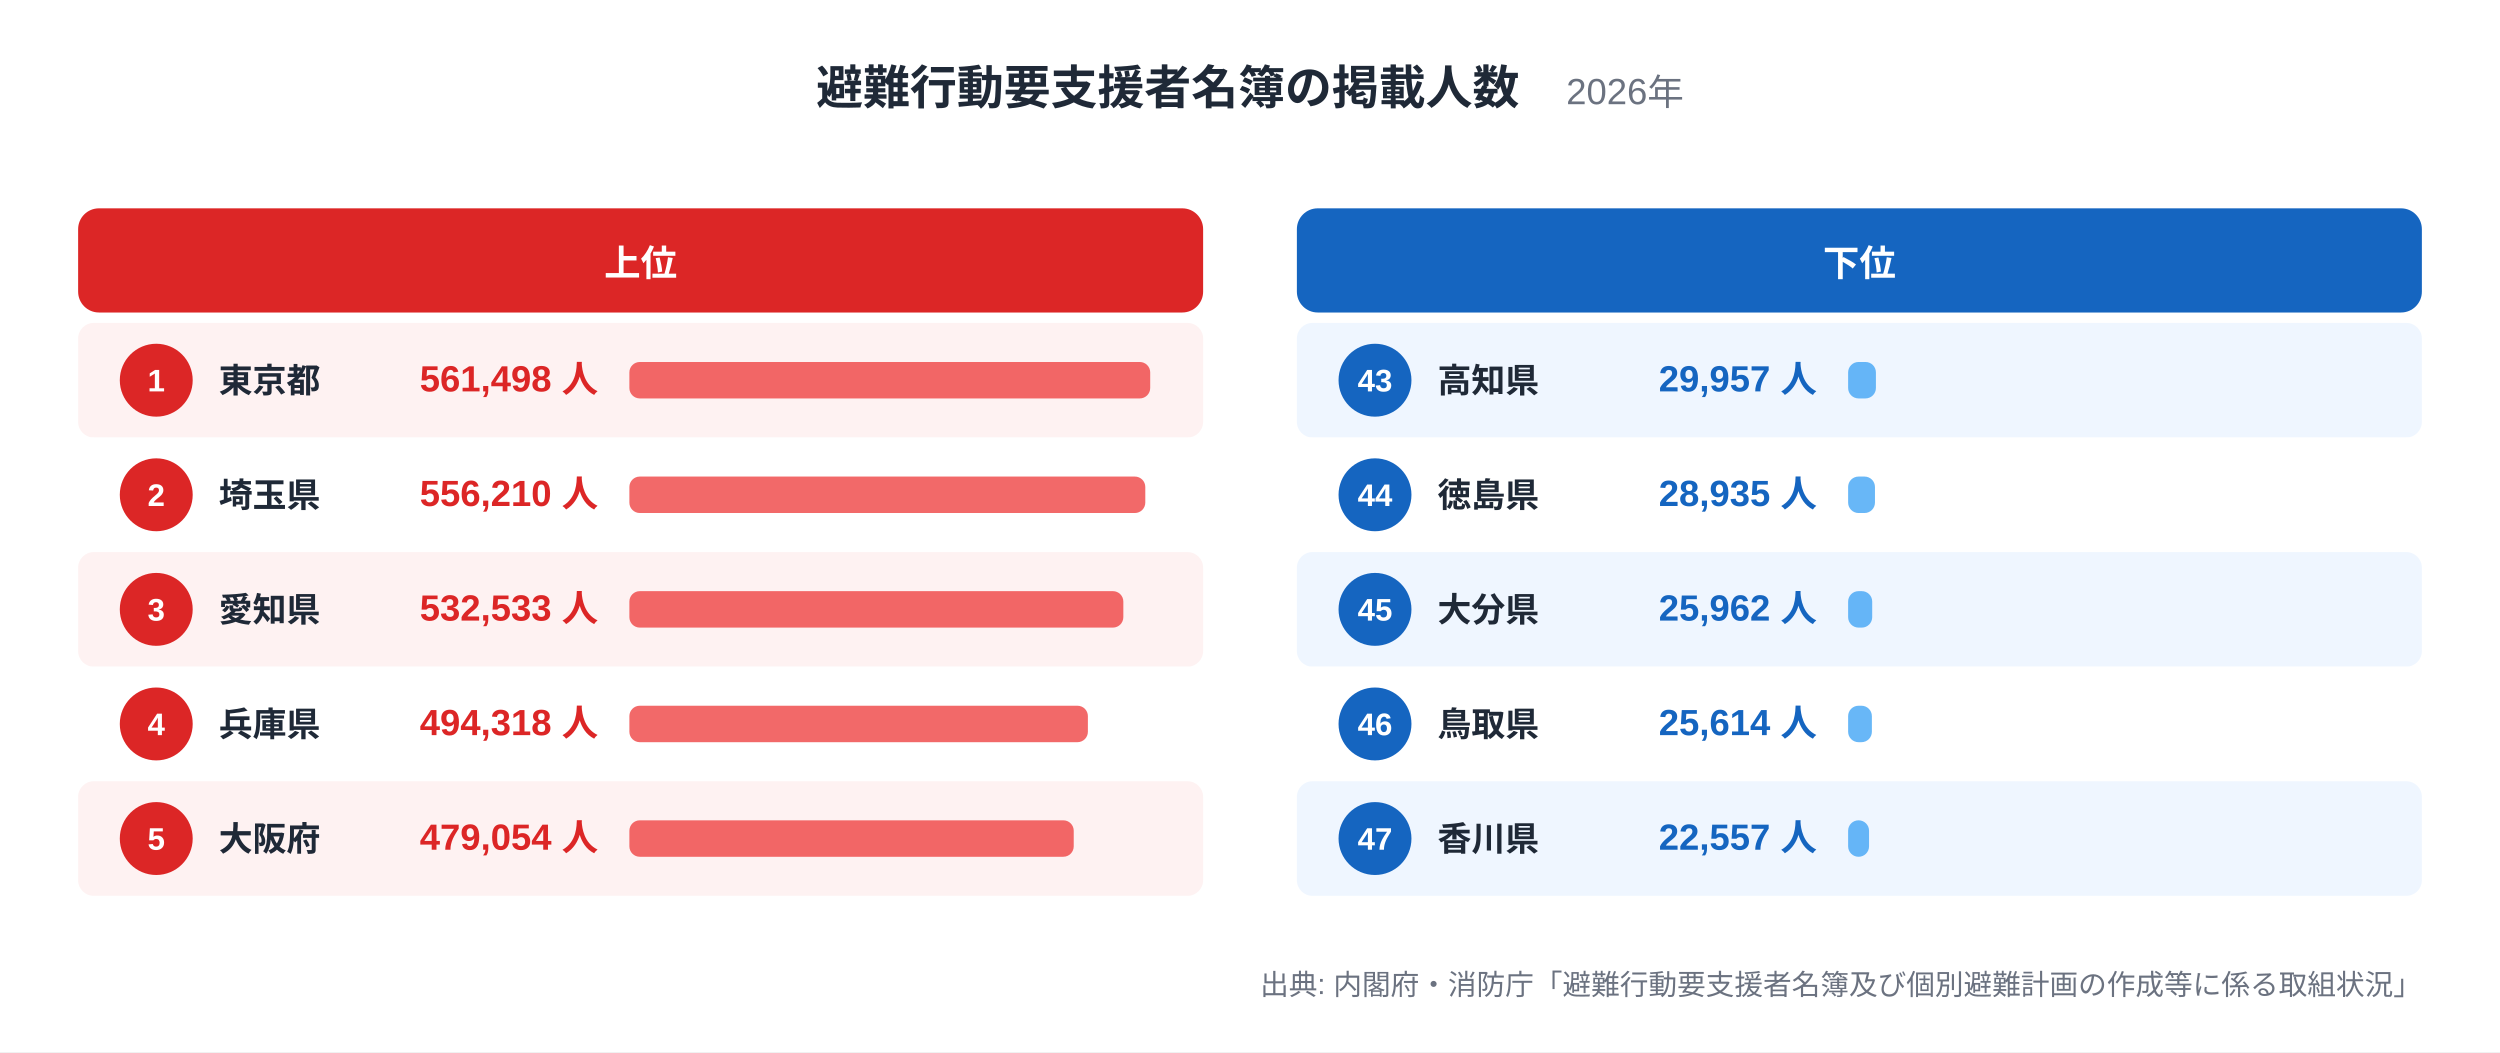
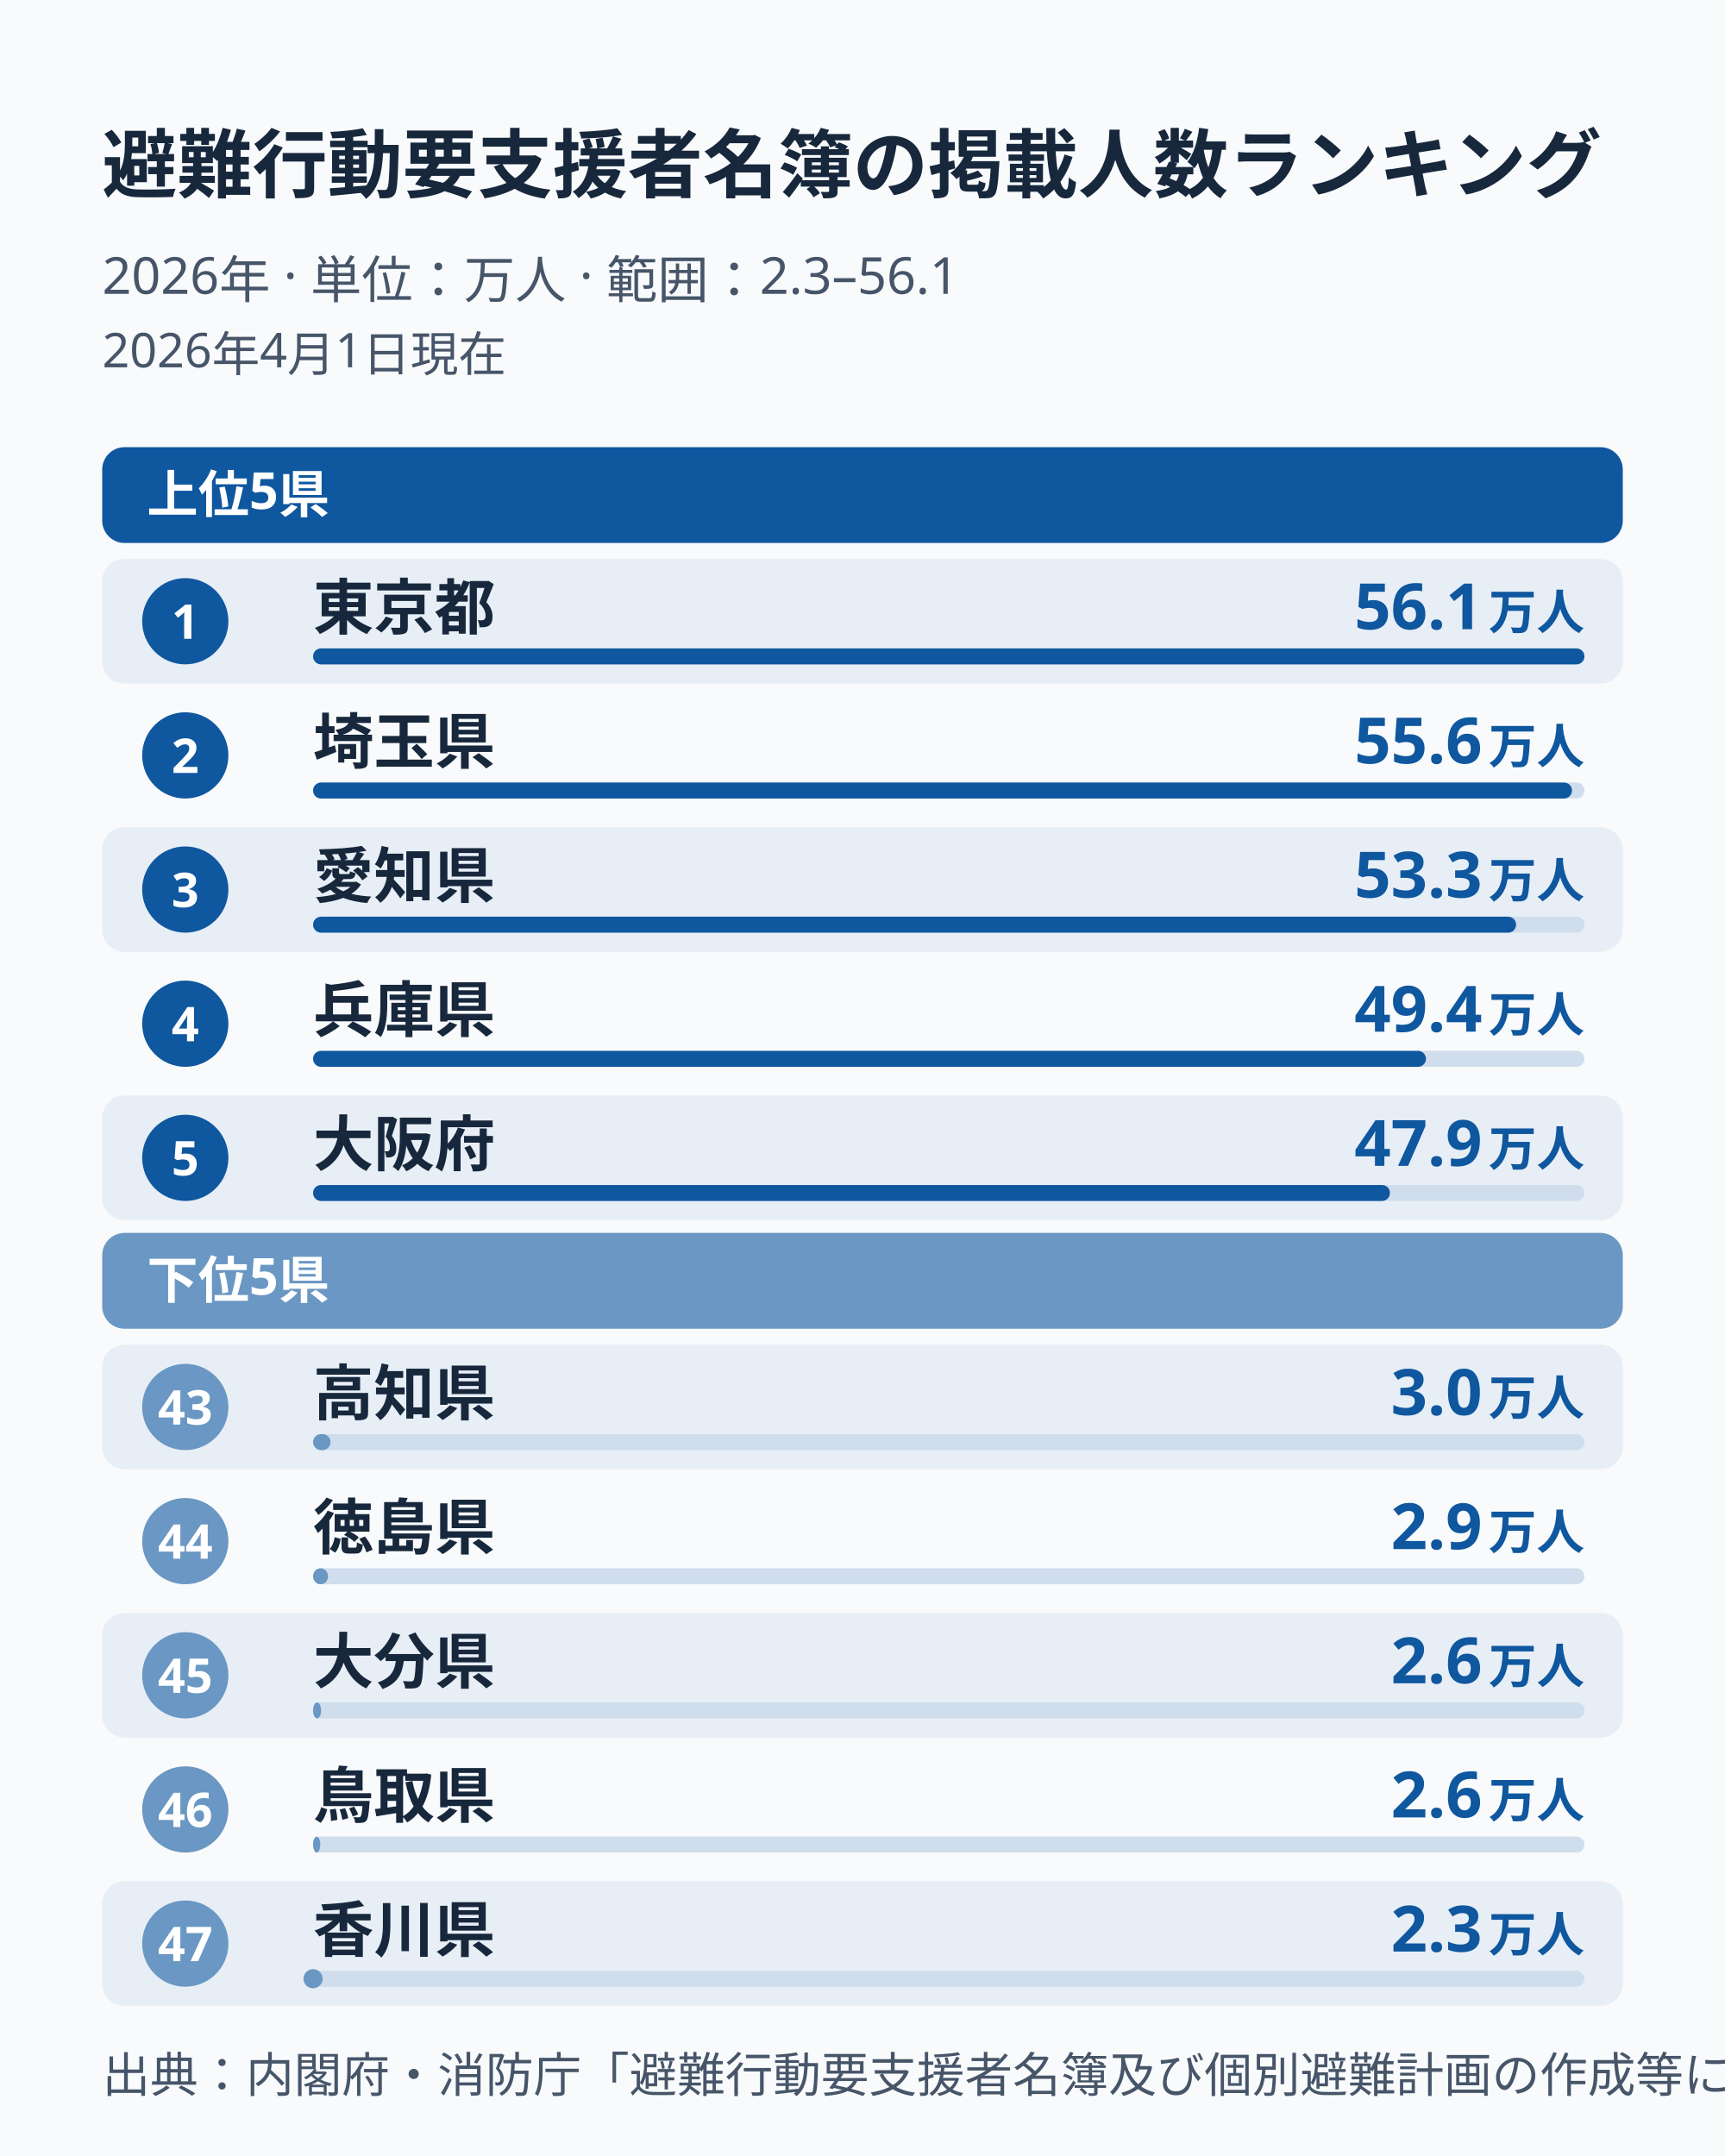
- <svg xmlns="http://www.w3.org/2000/svg" width="960" height="404" viewBox="0 0 960 404" font-family="'Helvetica Neue', Arial, 'Hiragino Kaku Gothic ProN', sans-serif" role="img" aria-label="避難行動要支援者名簿の掲載人数">
-   <style>
-     .svg-bg{fill:#ffffff}
-     .svg-plot{fill:#f9fafb}
-     .svg-plot-border{stroke:#d1d5db}
-     .svg-title{fill:#1f2937}
-     .svg-axis{fill:#374151}
-     .svg-tick{fill:#6b7280}
-     .svg-grid{stroke:#e5e7eb}
-     @media (prefers-color-scheme:dark){
-     .svg-bg{fill:#0f172a}
-     .svg-plot{fill:#1e293b}
-     .svg-plot-border{stroke:#334155}
-     .svg-title{fill:#e2e8f0}
-     .svg-axis{fill:#cbd5e1}
-     .svg-tick{fill:#94a3b8}
-     .svg-grid{stroke:#334155}
-     }
-   </style>
-   <rect width="960" height="404" class="svg-bg" />
-   <text x="480" y="40" text-anchor="middle" font-size="18" font-weight="bold" class="svg-title">避難行動要支援者名簿の掲載人数　<tspan font-size="14" font-weight="normal" class="svg-tick">2026年</tspan>
-   </text>
-   <rect x="30" y="80" width="432" height="40" rx="8" fill="#dc2626" />
-   <text x="246" y="106" text-anchor="middle" font-size="14" font-weight="bold" fill="#ffffff">上位</text>
-   <rect x="30" y="124" width="432" height="44" rx="6" fill="#fef2f2" />
-   <circle cx="60" cy="146" r="14" fill="#dc2626" />
-   <text x="60" y="150.3" text-anchor="middle" font-size="12" font-weight="bold" fill="#ffffff">1</text>
-   <text x="84" y="150.7" font-size="13" font-weight="bold" fill="#1f2937">東京都</text>
-   <text x="229.68" y="150.3" text-anchor="end" font-size="14" font-weight="700" fill="#dc2626">561,498 人</text>
-   <rect x="241.68" y="139" width="200" height="14" rx="4" fill="#ef4444" opacity="0.8" />
-   <rect x="30" y="168" width="432" height="44" rx="6" fill="#ffffff" />
-   <circle cx="60" cy="190" r="14" fill="#dc2626" />
-   <text x="60" y="194.3" text-anchor="middle" font-size="12" font-weight="bold" fill="#ffffff">2</text>
-   <text x="84" y="194.7" font-size="13" font-weight="bold" fill="#1f2937">埼玉県</text>
-   <text x="229.68" y="194.3" text-anchor="end" font-size="14" font-weight="700" fill="#dc2626">556,210 人</text>
-   <rect x="241.68" y="183" width="198.116" height="14" rx="4" fill="#ef4444" opacity="0.8" />
-   <rect x="30" y="212" width="432" height="44" rx="6" fill="#fef2f2" />
-   <circle cx="60" cy="234" r="14" fill="#dc2626" />
-   <text x="60" y="238.3" text-anchor="middle" font-size="12" font-weight="bold" fill="#ffffff">3</text>
-   <text x="84" y="238.7" font-size="13" font-weight="bold" fill="#1f2937">愛知県</text>
-   <text x="229.68" y="238.3" text-anchor="end" font-size="14" font-weight="700" fill="#dc2626">532,533 人</text>
-   <rect x="241.68" y="227" width="189.683" height="14" rx="4" fill="#ef4444" opacity="0.8" />
-   <rect x="30" y="256" width="432" height="44" rx="6" fill="#ffffff" />
-   <circle cx="60" cy="278" r="14" fill="#dc2626" />
-   <text x="60" y="282.3" text-anchor="middle" font-size="12" font-weight="bold" fill="#ffffff">4</text>
-   <text x="84" y="282.7" font-size="13" font-weight="bold" fill="#1f2937">兵庫県</text>
-   <text x="229.68" y="282.3" text-anchor="end" font-size="14" font-weight="700" fill="#dc2626">494,318 人</text>
-   <rect x="241.68" y="271" width="176.071" height="14" rx="4" fill="#ef4444" opacity="0.8" />
-   <rect x="30" y="300" width="432" height="44" rx="6" fill="#fef2f2" />
-   <circle cx="60" cy="322" r="14" fill="#dc2626" />
-   <text x="60" y="326.3" text-anchor="middle" font-size="12" font-weight="bold" fill="#ffffff">5</text>
-   <text x="84" y="326.7" font-size="13" font-weight="bold" fill="#1f2937">大阪府</text>
-   <text x="229.68" y="326.3" text-anchor="end" font-size="14" font-weight="700" fill="#dc2626">479,054 人</text>
-   <rect x="241.68" y="315" width="170.634" height="14" rx="4" fill="#ef4444" opacity="0.8" />
-   <rect x="498" y="80" width="432" height="40" rx="8" fill="#1565c0" />
-   <text x="714" y="106" text-anchor="middle" font-size="14" font-weight="bold" fill="#ffffff">下位</text>
-   <rect x="498" y="124" width="432" height="44" rx="6" fill="#eff6ff" />
-   <circle cx="528" cy="146" r="14" fill="#1565c0" />
-   <text x="528" y="150.3" text-anchor="middle" font-size="12" font-weight="bold" fill="#ffffff">43</text>
-   <text x="552" y="150.7" font-size="13" font-weight="bold" fill="#1f2937">高知県</text>
-   <text x="697.68" y="150.3" text-anchor="end" font-size="14" font-weight="700" fill="#1565c0">29,957 人</text>
-   <rect x="709.68" y="139" width="10.67" height="14" rx="4" fill="#42a5f5" opacity="0.8" />
-   <rect x="498" y="168" width="432" height="44" rx="6" fill="#ffffff" />
-   <circle cx="528" cy="190" r="14" fill="#1565c0" />
-   <text x="528" y="194.3" text-anchor="middle" font-size="12" font-weight="bold" fill="#ffffff">44</text>
-   <text x="552" y="194.7" font-size="13" font-weight="bold" fill="#1f2937">徳島県</text>
-   <text x="697.68" y="194.3" text-anchor="end" font-size="14" font-weight="700" fill="#1565c0">28,935 人</text>
-   <rect x="709.68" y="183" width="10.306" height="14" rx="4" fill="#42a5f5" opacity="0.8" />
-   <rect x="498" y="212" width="432" height="44" rx="6" fill="#eff6ff" />
-   <circle cx="528" cy="234" r="14" fill="#1565c0" />
-   <text x="528" y="238.3" text-anchor="middle" font-size="12" font-weight="bold" fill="#ffffff">45</text>
-   <text x="552" y="238.7" font-size="13" font-weight="bold" fill="#1f2937">大分県</text>
-   <text x="697.68" y="238.3" text-anchor="end" font-size="14" font-weight="700" fill="#1565c0">25,962 人</text>
-   <rect x="709.68" y="227" width="9.247" height="14" rx="4" fill="#42a5f5" opacity="0.8" />
-   <rect x="498" y="256" width="432" height="44" rx="6" fill="#ffffff" />
-   <circle cx="528" cy="278" r="14" fill="#1565c0" />
-   <text x="528" y="282.3" text-anchor="middle" font-size="12" font-weight="bold" fill="#ffffff">46</text>
-   <text x="552" y="282.7" font-size="13" font-weight="bold" fill="#1f2937">鳥取県</text>
-   <text x="697.68" y="282.3" text-anchor="end" font-size="14" font-weight="700" fill="#1565c0">25,614 人</text>
-   <rect x="709.68" y="271" width="9.123" height="14" rx="4" fill="#42a5f5" opacity="0.8" />
-   <rect x="498" y="300" width="432" height="44" rx="6" fill="#eff6ff" />
-   <circle cx="528" cy="322" r="14" fill="#1565c0" />
-   <text x="528" y="326.3" text-anchor="middle" font-size="12" font-weight="bold" fill="#ffffff">47</text>
-   <text x="552" y="326.7" font-size="13" font-weight="bold" fill="#1f2937">香川県</text>
-   <text x="697.68" y="326.3" text-anchor="end" font-size="14" font-weight="700" fill="#1565c0">22,557 人</text>
-   <rect x="709.68" y="315" width="8.035" height="14" rx="4" fill="#42a5f5" opacity="0.8" />
-   <text x="930" y="382" text-anchor="end" font-size="11" class="svg-tick">出典: 内閣府・消防庁「避難行動要支援者名簿及び個別避難計画の作成等に係る取組状況」</text>
+ <svg xmlns="http://www.w3.org/2000/svg" width="1080" height="1350" viewBox="0 0 1080 1350" role="img" aria-label="避難行動要支援者名簿の掲載人数ランキング" data-theme="light" data-image-template="bar" data-domain-min="22557" data-domain-max="561498">
+   <rect width="1080" height="1350" fill="#F8FAFC" />
+   <g font-family="'Noto Sans JP','Hiragino Kaku Gothic ProN','Yu Gothic',Meiryo,sans-serif" fill="#18283C">
+     <text x="64" y="120" font-size="47" font-weight="700">避難行動要支援者名簿の掲載人数ランキング</text>
+     <text x="64" y="184" font-size="32" fill="#475569">2026年 · 単位：万人 · 範囲：2.3–56.1</text>
+     <text x="64" y="230" font-size="30" fill="#475569">2026年4月1日現在</text>
+     <rect x="64" y="280" width="952" height="60" rx="14" fill="#0f579f" />
+     <text x="92" y="321" font-size="32" font-weight="700" fill="#FFFFFF">上位5県</text>
+     <g data-rank="1" data-value="561498">
+       <rect x="64" y="350" width="952" height="78" rx="14" fill="#e7eef5" />
+       <circle cx="116" cy="389" r="27" fill="#0f579f" />
+       <text x="116" y="400" text-anchor="middle" font-size="30" font-weight="700" fill="#FFFFFF">1</text>
+       <text x="196" y="394" font-size="38" font-weight="700" fill="#18283C">東京都</text>
+       <text x="992" y="394" text-anchor="end" font-size="40" font-weight="700" fill="#0f579f">56.1<tspan font-size="30" dx="4">万人</tspan>
+       </text>
+       <rect data-bar-track="true" x="196" y="406" width="796" height="10" rx="5" fill="#cfddec" />
+       <rect data-bar-value="true" x="196" y="406" width="796" height="10" rx="5" fill="#0f579f" />
+     </g>
+     <g data-rank="2" data-value="556210">
+       <circle cx="116" cy="473" r="27" fill="#0f579f" />
+       <text x="116" y="484" text-anchor="middle" font-size="30" font-weight="700" fill="#FFFFFF">2</text>
+       <text x="196" y="478" font-size="38" font-weight="700" fill="#18283C">埼玉県</text>
+       <text x="992" y="478" text-anchor="end" font-size="40" font-weight="700" fill="#0f579f">55.6<tspan font-size="30" dx="4">万人</tspan>
+       </text>
+       <rect data-bar-track="true" x="196" y="490" width="796" height="10" rx="5" fill="#cfddec" />
+       <rect data-bar-value="true" x="196" y="490" width="788.19" height="10" rx="5" fill="#0f579f" />
+     </g>
+     <g data-rank="3" data-value="532533">
+       <rect x="64" y="518" width="952" height="78" rx="14" fill="#e7eef5" />
+       <circle cx="116" cy="557" r="27" fill="#0f579f" />
+       <text x="116" y="568" text-anchor="middle" font-size="30" font-weight="700" fill="#FFFFFF">3</text>
+       <text x="196" y="562" font-size="38" font-weight="700" fill="#18283C">愛知県</text>
+       <text x="992" y="562" text-anchor="end" font-size="40" font-weight="700" fill="#0f579f">53.3<tspan font-size="30" dx="4">万人</tspan>
+       </text>
+       <rect data-bar-track="true" x="196" y="574" width="796" height="10" rx="5" fill="#cfddec" />
+       <rect data-bar-value="true" x="196" y="574" width="753.22" height="10" rx="5" fill="#0f579f" />
+     </g>
+     <g data-rank="4" data-value="494318">
+       <circle cx="116" cy="641" r="27" fill="#0f579f" />
+       <text x="116" y="652" text-anchor="middle" font-size="30" font-weight="700" fill="#FFFFFF">4</text>
+       <text x="196" y="646" font-size="38" font-weight="700" fill="#18283C">兵庫県</text>
+       <text x="992" y="646" text-anchor="end" font-size="40" font-weight="700" fill="#0f579f">49.4<tspan font-size="30" dx="4">万人</tspan>
+       </text>
+       <rect data-bar-track="true" x="196" y="658" width="796" height="10" rx="5" fill="#cfddec" />
+       <rect data-bar-value="true" x="196" y="658" width="696.777" height="10" rx="5" fill="#0f579f" />
+     </g>
+     <g data-rank="5" data-value="479054">
+       <rect x="64" y="686" width="952" height="78" rx="14" fill="#e7eef5" />
+       <circle cx="116" cy="725" r="27" fill="#0f579f" />
+       <text x="116" y="736" text-anchor="middle" font-size="30" font-weight="700" fill="#FFFFFF">5</text>
+       <text x="196" y="730" font-size="38" font-weight="700" fill="#18283C">大阪府</text>
+       <text x="992" y="730" text-anchor="end" font-size="40" font-weight="700" fill="#0f579f">47.9<tspan font-size="30" dx="4">万人</tspan>
+       </text>
+       <rect data-bar-track="true" x="196" y="742" width="796" height="10" rx="5" fill="#cfddec" />
+       <rect data-bar-value="true" x="196" y="742" width="674.233" height="10" rx="5" fill="#0f579f" />
+     </g>
+     <rect x="64" y="772" width="952" height="60" rx="14" fill="#6a97c3" />
+     <text x="92" y="813" font-size="32" font-weight="700" fill="#FFFFFF">下位5県</text>
+     <g data-rank="43" data-value="29957">
+       <rect x="64" y="842" width="952" height="78" rx="14" fill="#e7eef5" />
+       <circle cx="116" cy="881" r="27" fill="#6a97c3" />
+       <text x="116" y="892" text-anchor="middle" font-size="30" font-weight="700" fill="#FFFFFF">43</text>
+       <text x="196" y="886" font-size="38" font-weight="700" fill="#18283C">高知県</text>
+       <text x="992" y="886" text-anchor="end" font-size="40" font-weight="700" fill="#0f579f">3.0<tspan font-size="30" dx="4">万人</tspan>
+       </text>
+       <rect data-bar-track="true" x="196" y="898" width="796" height="10" rx="5" fill="#cfddec" />
+       <rect data-bar-value="true" x="196" y="898" width="10.93" height="10" rx="5" fill="#6a97c3" />
+     </g>
+     <g data-rank="44" data-value="28935">
+       <circle cx="116" cy="965" r="27" fill="#6a97c3" />
+       <text x="116" y="976" text-anchor="middle" font-size="30" font-weight="700" fill="#FFFFFF">44</text>
+       <text x="196" y="970" font-size="38" font-weight="700" fill="#18283C">徳島県</text>
+       <text x="992" y="970" text-anchor="end" font-size="40" font-weight="700" fill="#0f579f">2.9<tspan font-size="30" dx="4">万人</tspan>
+       </text>
+       <rect data-bar-track="true" x="196" y="982" width="796" height="10" rx="5" fill="#cfddec" />
+       <rect data-bar-value="true" x="196" y="982" width="9.42" height="10" rx="5" fill="#6a97c3" />
+     </g>
+     <g data-rank="45" data-value="25962">
+       <rect x="64" y="1010" width="952" height="78" rx="14" fill="#e7eef5" />
+       <circle cx="116" cy="1049" r="27" fill="#6a97c3" />
+       <text x="116" y="1060" text-anchor="middle" font-size="30" font-weight="700" fill="#FFFFFF">45</text>
+       <text x="196" y="1054" font-size="38" font-weight="700" fill="#18283C">大分県</text>
+       <text x="992" y="1054" text-anchor="end" font-size="40" font-weight="700" fill="#0f579f">2.6<tspan font-size="30" dx="4">万人</tspan>
+       </text>
+       <rect data-bar-track="true" x="196" y="1066" width="796" height="10" rx="5" fill="#cfddec" />
+       <rect data-bar-value="true" x="196" y="1066" width="5.029" height="10" rx="5" fill="#6a97c3" />
+     </g>
+     <g data-rank="46" data-value="25614">
+       <circle cx="116" cy="1133" r="27" fill="#6a97c3" />
+       <text x="116" y="1144" text-anchor="middle" font-size="30" font-weight="700" fill="#FFFFFF">46</text>
+       <text x="196" y="1138" font-size="38" font-weight="700" fill="#18283C">鳥取県</text>
+       <text x="992" y="1138" text-anchor="end" font-size="40" font-weight="700" fill="#0f579f">2.6<tspan font-size="30" dx="4">万人</tspan>
+       </text>
+       <rect data-bar-track="true" x="196" y="1150" width="796" height="10" rx="5" fill="#cfddec" />
+       <rect data-bar-value="true" x="196" y="1150" width="4.515" height="10" rx="5" fill="#6a97c3" />
+     </g>
+     <g data-rank="47" data-value="22557">
+       <rect x="64" y="1178" width="952" height="78" rx="14" fill="#e7eef5" />
+       <circle cx="116" cy="1217" r="27" fill="#6a97c3" />
+       <text x="116" y="1228" text-anchor="middle" font-size="30" font-weight="700" fill="#FFFFFF">47</text>
+       <text x="196" y="1222" font-size="38" font-weight="700" fill="#18283C">香川県</text>
+       <text x="992" y="1222" text-anchor="end" font-size="40" font-weight="700" fill="#0f579f">2.3<tspan font-size="30" dx="4">万人</tspan>
+       </text>
+       <rect data-bar-track="true" x="196" y="1234" width="796" height="10" rx="5" fill="#cfddec" />
+       <rect data-bar-value="true" x="196" y="1234" width="0" height="10" rx="5" fill="#6a97c3" />
+       <circle cx="196" cy="1239" r="6" fill="#6a97c3" />
+     </g>
+     <text x="64" y="1310" font-size="30" fill="#475569">出典：内閣府・消防庁「避難行動要支援者名簿及び個別避難計画の作成等に係る取組状況」</text>
+   </g>
</svg>
